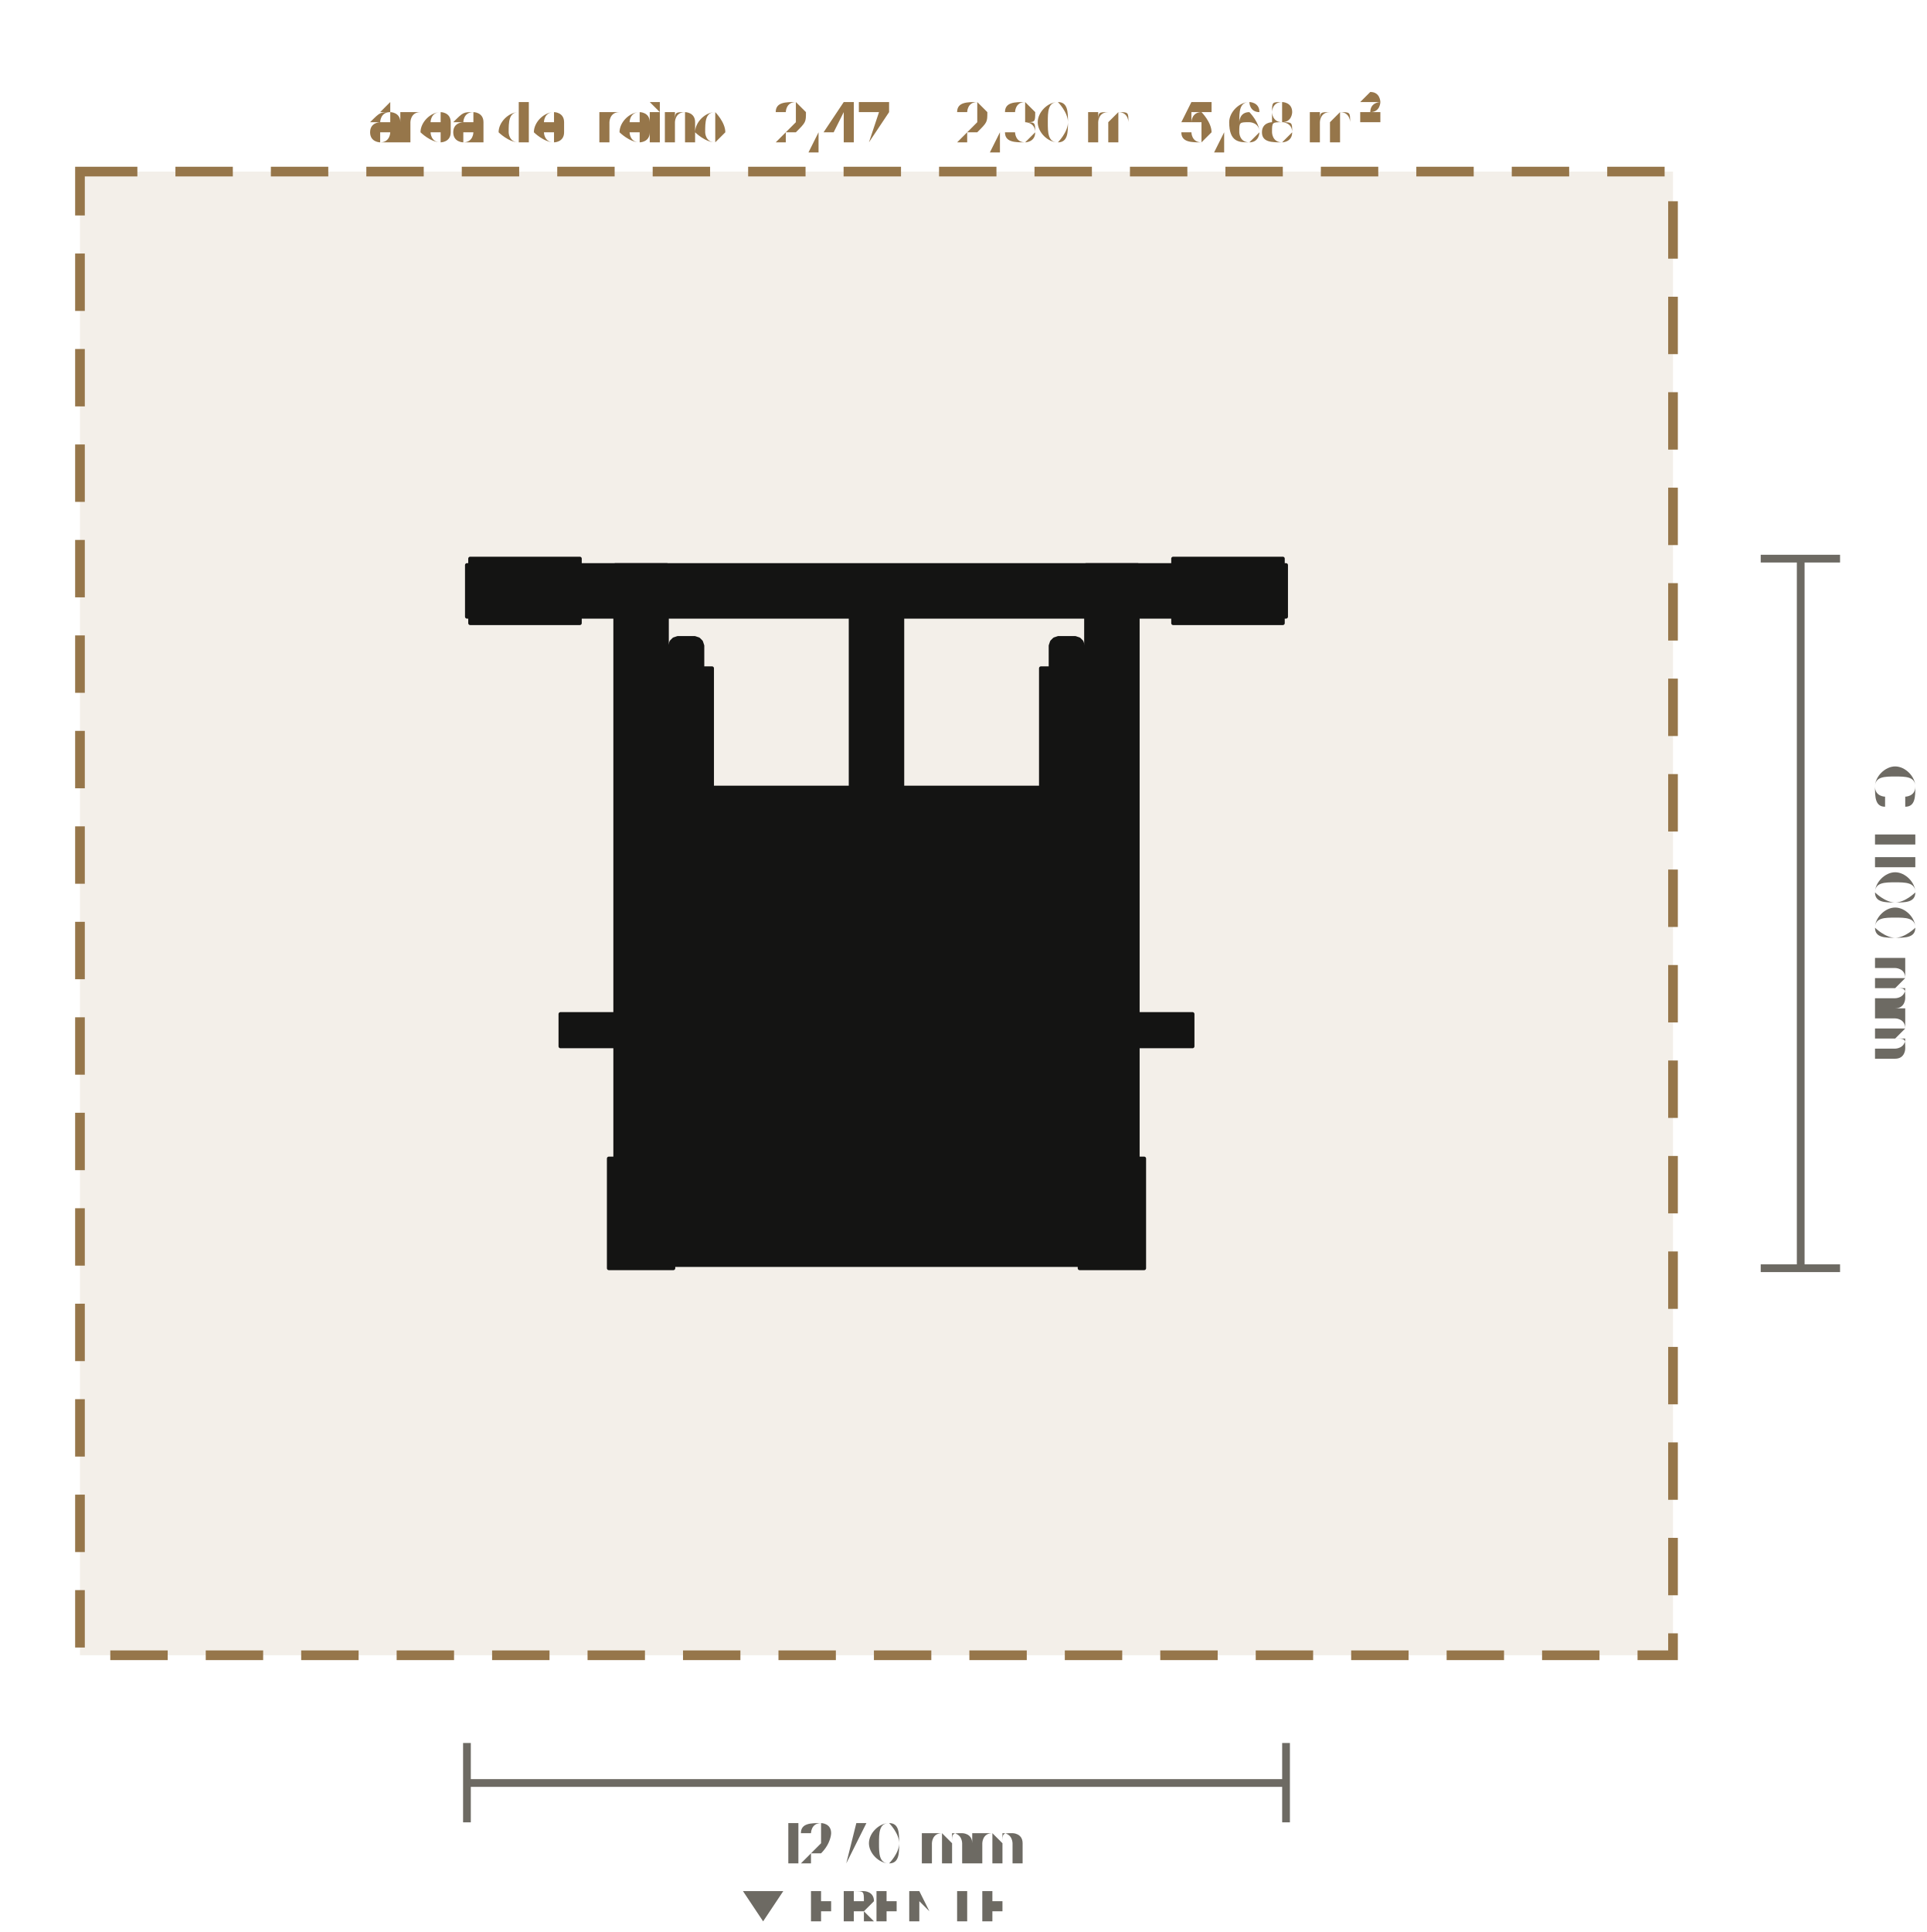
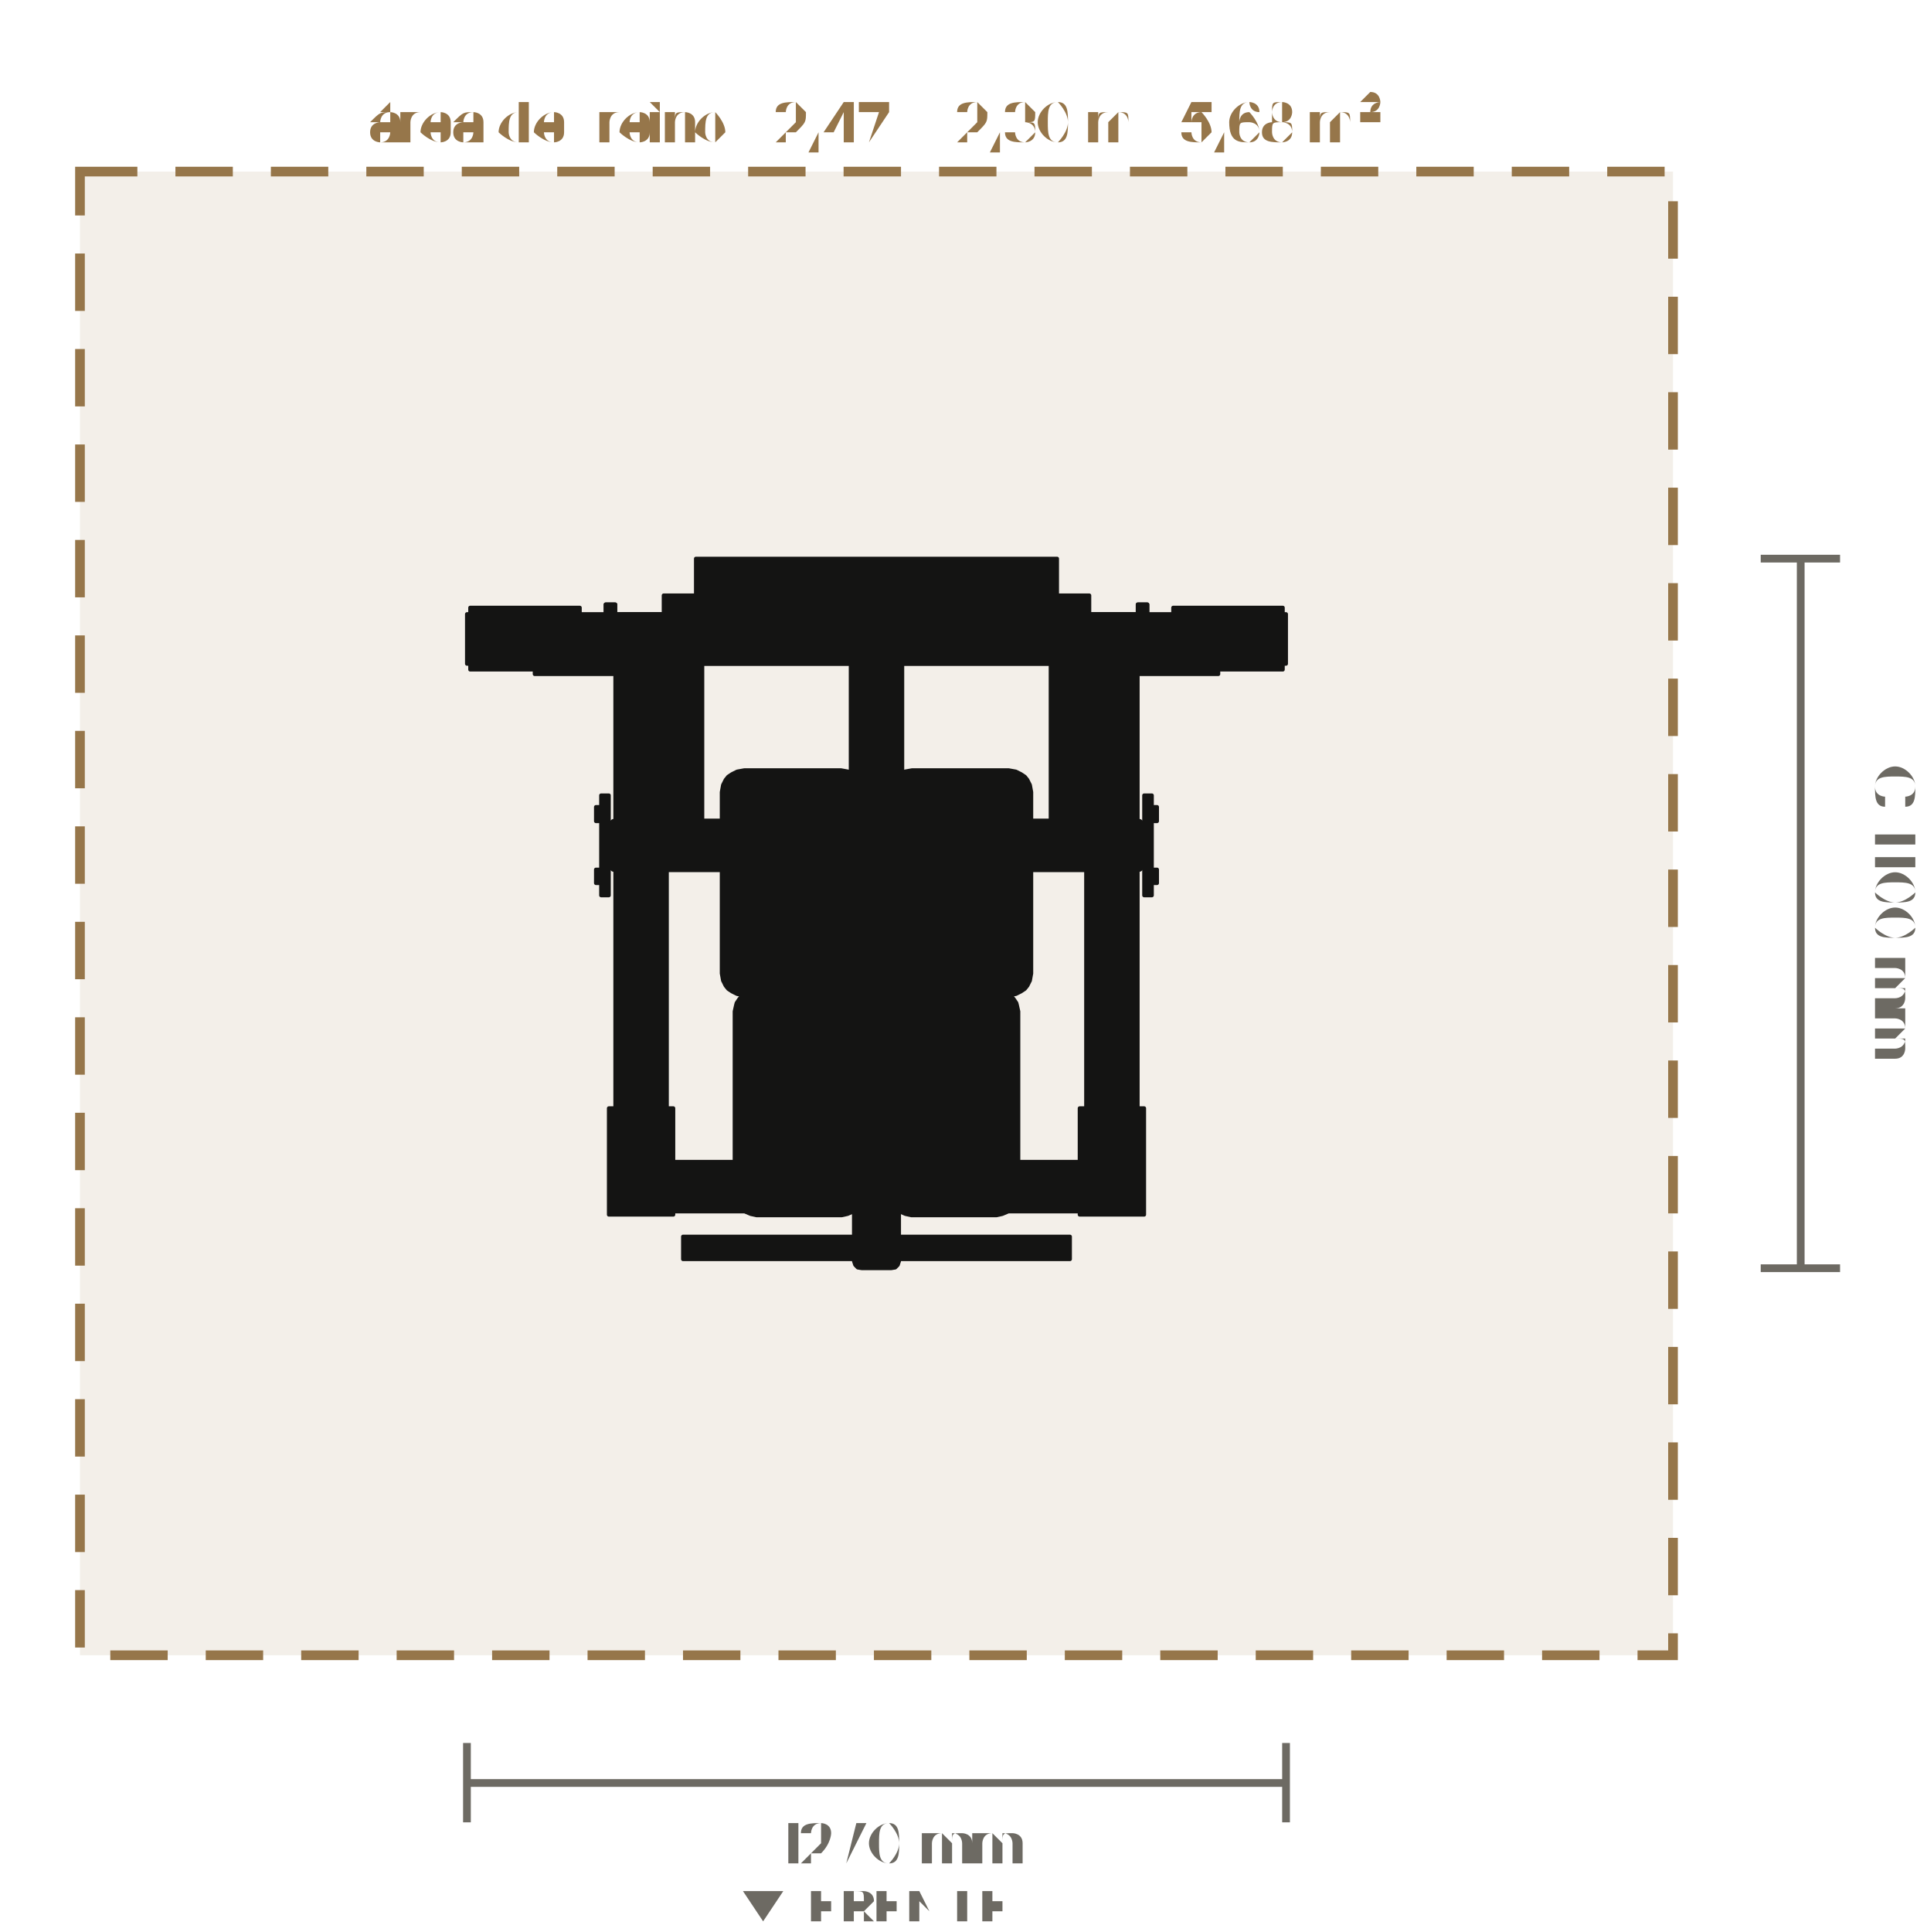
<svg xmlns="http://www.w3.org/2000/svg" viewBox="-1.359 -1.416 2.987 2.995" role="img" aria-label="Planta do Flexora em Pé de Peso Livre (LD-A031): 1270 × 1100 mm, com 60 cm de área de treino em volta" data-equipment="LD-A031" data-unit="m">
  <rect class="eq-zone" x="-1.235" y="-1.15" width="2.47" height="2.3" style="fill:#96764a;fill-opacity:.12;stroke:#96764a;stroke-width:0.015;stroke-dasharray:0.089 0.059" />
-   <text class="eq-zone-label" x="0" y="-1.195" style="font-family:Barlow,Inter,Arial,sans-serif;font-size:0.085px;fill:#96764a;text-anchor:middle">área de treino · 2,47 × 2,30 m · 5,68 m²</text>
+   <text class="eq-zone-label" x="0" y="-1.194" style="font-family:Barlow,Inter,Arial,sans-serif;font-size:0.085px;fill:#96764a;text-anchor:middle">área de treino · 2,47 × 2,30 m · 5,68 m²</text>
  <g class="eq-parts">
-     <polygon class="eq-part" points="-0.405,-0.54 -0.325,-0.54 -0.325,0.545 -0.405,0.545" style="fill:#141413;stroke:#141413;stroke-width:0.006;stroke-linejoin:round" />
-     <polygon class="eq-part" points="-0.63,-0.55 -0.46,-0.55 -0.46,-0.45 -0.63,-0.45" style="fill:#141413;stroke:#141413;stroke-width:0.006;stroke-linejoin:round" />
-     <polygon class="eq-part" points="-0.415,0.38 -0.315,0.38 -0.315,0.55 -0.415,0.55" style="fill:#141413;stroke:#141413;stroke-width:0.006;stroke-linejoin:round" />
-     <polygon class="eq-part" points="0.325,-0.54 0.405,-0.54 0.405,0.545 0.325,0.545" style="fill:#141413;stroke:#141413;stroke-width:0.006;stroke-linejoin:round" />
-     <polygon class="eq-part" points="0.46,-0.55 0.63,-0.55 0.63,-0.45 0.46,-0.45" style="fill:#141413;stroke:#141413;stroke-width:0.006;stroke-linejoin:round" />
-     <polygon class="eq-part" points="0.315,0.38 0.415,0.38 0.415,0.55 0.315,0.55" style="fill:#141413;stroke:#141413;stroke-width:0.006;stroke-linejoin:round" />
-     <polygon class="eq-part" points="-0.635,-0.54 0.635,-0.54 0.635,-0.46 -0.635,-0.46" style="fill:#141413;stroke:#141413;stroke-width:0.006;stroke-linejoin:round" />
-     <polygon class="eq-part" points="-0.365,0.465 0.365,0.465 0.365,0.545 -0.365,0.545" style="fill:#141413;stroke:#141413;stroke-width:0.006;stroke-linejoin:round" />
-     <polygon class="eq-part" points="-0.04,-0.5 0.04,-0.5 0.04,0.505 -0.04,0.505" style="fill:#141413;stroke:#141413;stroke-width:0.006;stroke-linejoin:round" />
-     <polygon class="eq-part" points="-0.36,0.465 -0.36,-0.135 0.36,-0.135 0.36,0.465" style="fill:#141413;stroke:#141413;stroke-width:0.006;stroke-linejoin:round" />
-     <polygon class="eq-part" points="-0.04,0.18 -0.04,0.111 0.04,0.105 0.04,0.111 0.04,0.18 -0.04,0.185" style="fill:#141413;stroke:#141413;stroke-width:0.006;stroke-linejoin:round" />
-     <polygon class="eq-part" points="-0.29,0.127 -0.29,0.124 -0.288,0.121 -0.286,0.119 -0.284,0.117 -0.281,0.116 -0.278,0.115 -0.242,0.115 -0.239,0.116 -0.236,0.117 -0.234,0.119 -0.232,0.121 -0.23,0.124 -0.23,0.127 -0.23,0.203 -0.23,0.206 -0.232,0.209 -0.234,0.212 -0.236,0.213 -0.239,0.215 -0.242,0.215 -0.278,0.215 -0.281,0.215 -0.284,0.213 -0.286,0.212 -0.288,0.209 -0.29,0.206 -0.29,0.203" style="fill:#141413;stroke:#141413;stroke-width:0.006;stroke-linejoin:round" />
-     <polygon class="eq-part" points="-0.305,0.126 -0.29,0.126 -0.29,0.236 -0.305,0.236" style="fill:#141413;stroke:#141413;stroke-width:0.006;stroke-linejoin:round" />
-     <polygon class="eq-part" points="-0.49,0.156 -0.305,0.156 -0.305,0.206 -0.49,0.206" style="fill:#141413;stroke:#141413;stroke-width:0.006;stroke-linejoin:round" />
-     <polygon class="eq-part" points="0.23,0.127 0.23,0.124 0.232,0.121 0.234,0.119 0.236,0.117 0.239,0.116 0.242,0.115 0.278,0.115 0.281,0.116 0.284,0.117 0.286,0.119 0.288,0.121 0.29,0.124 0.29,0.127 0.29,0.203 0.29,0.206 0.288,0.209 0.286,0.212 0.284,0.213 0.281,0.215 0.278,0.215 0.242,0.215 0.239,0.215 0.236,0.213 0.234,0.212 0.232,0.209 0.23,0.206 0.23,0.203" style="fill:#141413;stroke:#141413;stroke-width:0.006;stroke-linejoin:round" />
-     <polygon class="eq-part" points="0.29,0.126 0.305,0.126 0.305,0.236 0.29,0.236" style="fill:#141413;stroke:#141413;stroke-width:0.006;stroke-linejoin:round" />
-     <polygon class="eq-part" points="0.305,0.156 0.49,0.156 0.49,0.206 0.305,0.206" style="fill:#141413;stroke:#141413;stroke-width:0.006;stroke-linejoin:round" />
-     <polygon class="eq-part" points="-0.26,0.123 0.26,0.123 0.26,0.168 -0.26,0.168" style="fill:#141413;stroke:#141413;stroke-width:0.006;stroke-linejoin:round" />
-     <polygon class="eq-part" points="-0.24,0.125 0.24,0.125 0.24,0.245 -0.24,0.245" style="fill:#141413;stroke:#141413;stroke-width:0.006;stroke-linejoin:round" />
-     <polygon class="eq-part" points="-0.375,0.117 -0.375,0.114 -0.373,0.111 -0.371,0.109 -0.369,0.107 -0.366,0.106 -0.363,0.105 -0.307,0.105 -0.304,0.106 -0.301,0.107 -0.298,0.109 -0.297,0.111 -0.295,0.114 -0.295,0.117 -0.295,0.173 -0.295,0.176 -0.297,0.179 -0.298,0.182 -0.301,0.184 -0.304,0.185 -0.307,0.185 -0.363,0.185 -0.366,0.185 -0.369,0.184 -0.371,0.182 -0.373,0.179 -0.375,0.176 -0.375,0.173" style="fill:#141413;stroke:#141413;stroke-width:0.006;stroke-linejoin:round" />
-     <polygon class="eq-part" points="0.295,0.117 0.295,0.114 0.297,0.111 0.298,0.109 0.301,0.107 0.304,0.106 0.307,0.105 0.363,0.105 0.366,0.106 0.369,0.107 0.371,0.109 0.373,0.111 0.375,0.114 0.375,0.117 0.375,0.173 0.375,0.176 0.373,0.179 0.371,0.182 0.369,0.184 0.366,0.185 0.363,0.185 0.307,0.185 0.304,0.185 0.301,0.184 0.298,0.182 0.297,0.179 0.295,0.176 0.295,0.173" style="fill:#141413;stroke:#141413;stroke-width:0.006;stroke-linejoin:round" />
-     <polygon class="eq-part" points="-0.365,0.105 0.365,0.105 0.365,0.185 -0.365,0.185" style="fill:#141413;stroke:#141413;stroke-width:0.006;stroke-linejoin:round" />
-     <polygon class="eq-part" points="-0.387,0.065 -0.375,0.065 -0.375,0.225 -0.387,0.225" style="fill:#141413;stroke:#141413;stroke-width:0.006;stroke-linejoin:round" />
-     <polygon class="eq-part" points="-0.395,0.184 -0.387,0.184 -0.387,0.206 -0.395,0.206" style="fill:#141413;stroke:#141413;stroke-width:0.006;stroke-linejoin:round" />
-     <polygon class="eq-part" points="-0.395,0.084 -0.387,0.084 -0.387,0.106 -0.395,0.106" style="fill:#141413;stroke:#141413;stroke-width:0.006;stroke-linejoin:round" />
-     <polygon class="eq-part" points="0.375,0.065 0.387,0.065 0.387,0.225 0.375,0.225" style="fill:#141413;stroke:#141413;stroke-width:0.006;stroke-linejoin:round" />
-     <polygon class="eq-part" points="0.387,0.184 0.395,0.184 0.395,0.206 0.387,0.206" style="fill:#141413;stroke:#141413;stroke-width:0.006;stroke-linejoin:round" />
-     <polygon class="eq-part" points="0.387,0.084 0.395,0.084 0.395,0.106 0.387,0.106" style="fill:#141413;stroke:#141413;stroke-width:0.006;stroke-linejoin:round" />
-     <polygon class="eq-part" points="-0.19,-0.13 -0.188,-0.141 -0.184,-0.149 -0.18,-0.154 -0.174,-0.159 -0.166,-0.163 -0.155,-0.165 0.155,-0.165 0.166,-0.163 0.174,-0.159 0.18,-0.154 0.184,-0.149 0.188,-0.141 0.19,-0.13 0.19,0.06 0.188,0.071 0.184,0.08 0.18,0.085 0.174,0.089 0.166,0.093 0.155,0.095 -0.155,0.095 -0.166,0.093 -0.174,0.089 -0.18,0.085 -0.184,0.08 -0.188,0.071 -0.19,0.06" style="fill:#141413;stroke:#141413;stroke-width:0.006;stroke-linejoin:round" />
-     <polygon class="eq-part" points="-0.32,-0.415 -0.318,-0.421 -0.314,-0.425 -0.308,-0.427 -0.282,-0.427 -0.276,-0.425 -0.272,-0.421 -0.27,-0.415 -0.27,-0.127 -0.272,-0.121 -0.276,-0.116 -0.282,-0.115 -0.308,-0.115 -0.314,-0.116 -0.318,-0.121 -0.32,-0.127" style="fill:#141413;stroke:#141413;stroke-width:0.006;stroke-linejoin:round" />
-     <polygon class="eq-part" points="-0.32,0.057 -0.318,0.051 -0.314,0.047 -0.308,0.045 -0.282,0.045 -0.276,0.047 -0.272,0.051 -0.27,0.057 -0.27,0.346 -0.272,0.352 -0.276,0.356 -0.282,0.357 -0.308,0.357 -0.314,0.356 -0.318,0.352 -0.32,0.346" style="fill:#141413;stroke:#141413;stroke-width:0.006;stroke-linejoin:round" />
-     <polygon class="eq-part" points="-0.32,-0.165 -0.27,-0.165 -0.27,0.095 -0.32,0.095" style="fill:#141413;stroke:#141413;stroke-width:0.006;stroke-linejoin:round" />
-     <polygon class="eq-part" points="-0.32,-0.215 -0.27,-0.215 -0.27,0.145 -0.32,0.145" style="fill:#141413;stroke:#141413;stroke-width:0.006;stroke-linejoin:round" />
-     <polygon class="eq-part" points="-0.335,0.31 -0.335,-0.38 -0.255,-0.38 -0.255,0.31" style="fill:#141413;stroke:#141413;stroke-width:0.006;stroke-linejoin:round" />
-     <polygon class="eq-part" points="0.27,-0.415 0.272,-0.421 0.276,-0.425 0.282,-0.427 0.308,-0.427 0.314,-0.425 0.318,-0.421 0.32,-0.415 0.32,-0.127 0.318,-0.121 0.314,-0.116 0.308,-0.115 0.282,-0.115 0.276,-0.116 0.272,-0.121 0.27,-0.127" style="fill:#141413;stroke:#141413;stroke-width:0.006;stroke-linejoin:round" />
-     <polygon class="eq-part" points="0.27,0.057 0.272,0.051 0.276,0.047 0.282,0.045 0.308,0.045 0.314,0.047 0.318,0.051 0.32,0.057 0.32,0.346 0.318,0.352 0.314,0.356 0.308,0.357 0.282,0.357 0.276,0.356 0.272,0.352 0.27,0.346" style="fill:#141413;stroke:#141413;stroke-width:0.006;stroke-linejoin:round" />
-     <polygon class="eq-part" points="0.27,-0.165 0.32,-0.165 0.32,0.095 0.27,0.095" style="fill:#141413;stroke:#141413;stroke-width:0.006;stroke-linejoin:round" />
-     <polygon class="eq-part" points="0.27,-0.215 0.32,-0.215 0.32,0.145 0.27,0.145" style="fill:#141413;stroke:#141413;stroke-width:0.006;stroke-linejoin:round" />
-     <polygon class="eq-part" points="0.255,0.31 0.255,-0.38 0.335,-0.38 0.335,0.31" style="fill:#141413;stroke:#141413;stroke-width:0.006;stroke-linejoin:round" />
-     <polygon class="eq-part" points="-0.295,-0.195 0.295,-0.195 0.295,-0.135 -0.295,-0.135" style="fill:#141413;stroke:#141413;stroke-width:0.006;stroke-linejoin:round" />
-     <polygon class="eq-part" points="-0.295,0.07 0.295,0.07 0.295,0.12 -0.295,0.12" style="fill:#141413;stroke:#141413;stroke-width:0.006;stroke-linejoin:round" />
-     <polygon class="eq-part" points="-0.365,-0.075 0.365,-0.075 0.365,0.005 -0.365,0.005" style="fill:#141413;stroke:#141413;stroke-width:0.006;stroke-linejoin:round" />
-     <polygon class="eq-part" points="-0.347,-0.115 -0.335,-0.115 -0.335,0.045 -0.347,0.045" style="fill:#141413;stroke:#141413;stroke-width:0.006;stroke-linejoin:round" />
-     <polygon class="eq-part" points="-0.355,0.004 -0.347,0.004 -0.347,0.026 -0.355,0.026" style="fill:#141413;stroke:#141413;stroke-width:0.006;stroke-linejoin:round" />
-     <polygon class="eq-part" points="-0.355,-0.096 -0.347,-0.096 -0.347,-0.074 -0.355,-0.074" style="fill:#141413;stroke:#141413;stroke-width:0.006;stroke-linejoin:round" />
-     <polygon class="eq-part" points="0.335,-0.115 0.347,-0.115 0.347,0.045 0.335,0.045" style="fill:#141413;stroke:#141413;stroke-width:0.006;stroke-linejoin:round" />
-     <polygon class="eq-part" points="0.347,0.004 0.355,0.004 0.355,0.026 0.347,0.026" style="fill:#141413;stroke:#141413;stroke-width:0.006;stroke-linejoin:round" />
-     <polygon class="eq-part" points="0.347,-0.096 0.355,-0.096 0.355,-0.074 0.347,-0.074" style="fill:#141413;stroke:#141413;stroke-width:0.006;stroke-linejoin:round" />
+     <polygon class="eq-part" points="-0.405,-0.464 -0.325,-0.464 -0.325,0.462 -0.405,0.462" style="fill:#141413;stroke:#141413;stroke-width:0.006;stroke-linejoin:round" />
+     <polygon class="eq-part" points="-0.63,-0.474 -0.46,-0.474 -0.46,-0.378 -0.63,-0.378" style="fill:#141413;stroke:#141413;stroke-width:0.006;stroke-linejoin:round" />
+     <polygon class="eq-part" points="-0.415,0.302 -0.315,0.302 -0.315,0.467 -0.415,0.467" style="fill:#141413;stroke:#141413;stroke-width:0.006;stroke-linejoin:round" />
+     <polygon class="eq-part" points="0.325,-0.464 0.405,-0.464 0.405,0.462 0.325,0.462" style="fill:#141413;stroke:#141413;stroke-width:0.006;stroke-linejoin:round" />
+     <polygon class="eq-part" points="0.46,-0.474 0.63,-0.474 0.63,-0.378 0.46,-0.378" style="fill:#141413;stroke:#141413;stroke-width:0.006;stroke-linejoin:round" />
+     <polygon class="eq-part" points="0.315,0.302 0.415,0.302 0.415,0.467 0.315,0.467" style="fill:#141413;stroke:#141413;stroke-width:0.006;stroke-linejoin:round" />
+     <polygon class="eq-part" points="-0.635,-0.464 0.635,-0.464 0.635,-0.387 -0.635,-0.387" style="fill:#141413;stroke:#141413;stroke-width:0.006;stroke-linejoin:round" />
+     <polygon class="eq-part" points="-0.365,0.385 0.365,0.385 0.365,0.462 -0.365,0.462" style="fill:#141413;stroke:#141413;stroke-width:0.006;stroke-linejoin:round" />
+     <polygon class="eq-part" points="-0.04,-0.426 0.04,-0.426 0.04,0.423 -0.04,0.423" style="fill:#141413;stroke:#141413;stroke-width:0.006;stroke-linejoin:round" />
+     <polygon class="eq-part" points="-0.035,-0.07 -0.035,-0.073 -0.033,-0.076 -0.032,-0.078 -0.029,-0.08 -0.026,-0.081 -0.023,-0.081 0.023,-0.081 0.026,-0.081 0.029,-0.08 0.032,-0.078 0.033,-0.076 0.035,-0.073 0.035,-0.07 0.035,-0.025 0.035,-0.022 0.033,-0.019 0.032,-0.017 0.029,-0.015 0.026,-0.014 0.023,-0.014 -0.023,-0.014 -0.026,-0.014 -0.029,-0.015 -0.032,-0.017 -0.033,-0.019 -0.035,-0.022 -0.035,-0.025" style="fill:#141413;stroke:#141413;stroke-width:0.006;stroke-linejoin:round" />
+     <polygon class="eq-part" points="-0.24,-0.188 -0.238,-0.199 -0.234,-0.207 -0.23,-0.212 -0.224,-0.216 -0.216,-0.22 -0.205,-0.222 -0.055,-0.222 -0.044,-0.22 -0.036,-0.216 -0.03,-0.212 -0.026,-0.207 -0.022,-0.199 -0.02,-0.188 -0.02,0.093 -0.022,0.104 -0.026,0.112 -0.03,0.117 -0.036,0.121 -0.044,0.125 -0.055,0.127 -0.205,0.127 -0.216,0.125 -0.224,0.121 -0.23,0.117 -0.234,0.112 -0.238,0.104 -0.24,0.093" style="fill:#141413;stroke:#141413;stroke-width:0.006;stroke-linejoin:round" />
+     <polygon class="eq-part" points="0.02,-0.188 0.022,-0.199 0.026,-0.207 0.03,-0.212 0.036,-0.216 0.044,-0.22 0.055,-0.222 0.205,-0.222 0.216,-0.22 0.224,-0.216 0.23,-0.212 0.234,-0.207 0.238,-0.199 0.24,-0.188 0.24,0.093 0.238,0.104 0.234,0.112 0.23,0.117 0.224,0.121 0.216,0.125 0.205,0.127 0.055,0.127 0.044,0.125 0.036,0.121 0.03,0.117 0.026,0.112 0.022,0.104 0.02,0.093" style="fill:#141413;stroke:#141413;stroke-width:0.006;stroke-linejoin:round" />
+     <polygon class="eq-part" points="-0.22,0.152 -0.218,0.143 -0.217,0.139 -0.213,0.133 -0.208,0.127 -0.202,0.124 -0.195,0.121 -0.186,0.119 -0.054,0.119 -0.045,0.121 -0.038,0.124 -0.032,0.127 -0.027,0.133 -0.023,0.139 -0.022,0.143 -0.02,0.152 -0.02,0.435 -0.022,0.444 -0.023,0.448 -0.027,0.454 -0.032,0.46 -0.038,0.463 -0.045,0.466 -0.054,0.468 -0.186,0.468 -0.195,0.466 -0.202,0.463 -0.208,0.46 -0.213,0.454 -0.217,0.448 -0.218,0.444 -0.22,0.435" style="fill:#141413;stroke:#141413;stroke-width:0.006;stroke-linejoin:round" />
+     <polygon class="eq-part" points="0.02,0.152 0.022,0.143 0.023,0.139 0.027,0.133 0.032,0.127 0.038,0.124 0.045,0.121 0.054,0.119 0.186,0.119 0.195,0.121 0.202,0.124 0.208,0.127 0.213,0.133 0.217,0.139 0.218,0.143 0.22,0.152 0.22,0.435 0.218,0.444 0.217,0.448 0.213,0.454 0.208,0.46 0.202,0.463 0.195,0.466 0.186,0.468 0.054,0.468 0.045,0.466 0.038,0.463 0.032,0.46 0.027,0.454 0.023,0.448 0.022,0.444 0.02,0.435" style="fill:#141413;stroke:#141413;stroke-width:0.006;stroke-linejoin:round" />
+     <polygon class="eq-part" points="-0.035,0.271 -0.033,0.265 -0.029,0.261 -0.023,0.259 0.023,0.259 0.029,0.261 0.033,0.265 0.035,0.271 0.035,0.539 0.033,0.545 0.029,0.549 0.023,0.55 -0.023,0.55 -0.029,0.549 -0.033,0.545 -0.035,0.539" style="fill:#141413;stroke:#141413;stroke-width:0.006;stroke-linejoin:round" />
+     <polygon class="eq-part" points="-0.3,0.501 0.3,0.501 0.3,0.536 -0.3,0.536" style="fill:#141413;stroke:#141413;stroke-width:0.006;stroke-linejoin:round" />
+     <polygon class="eq-part" points="-0.04,-0.144 0.04,-0.144 0.04,-0.067 -0.04,-0.067" style="fill:#141413;stroke:#141413;stroke-width:0.006;stroke-linejoin:round" />
+     <polygon class="eq-part" points="0.27,-0.493 0.27,-0.493 0.272,-0.493 0.274,-0.493 0.276,-0.493 0.279,-0.493 0.282,-0.493 0.318,-0.493 0.321,-0.493 0.324,-0.493 0.327,-0.493 0.328,-0.493 0.33,-0.493 0.33,-0.493 0.33,-0.105 0.33,-0.104 0.328,-0.104 0.327,-0.104 0.324,-0.104 0.321,-0.104 0.318,-0.104 0.282,-0.104 0.279,-0.104 0.276,-0.104 0.274,-0.104 0.272,-0.104 0.27,-0.104 0.27,-0.105" style="fill:#141413;stroke:#141413;stroke-width:0.006;stroke-linejoin:round" />
+     <polygon class="eq-part" points="0.33,-0.449 0.345,-0.449 0.345,-0.342 0.33,-0.342" style="fill:#141413;stroke:#141413;stroke-width:0.006;stroke-linejoin:round" />
+     <polygon class="eq-part" points="0.345,-0.42 0.53,-0.42 0.53,-0.371 0.345,-0.371" style="fill:#141413;stroke:#141413;stroke-width:0.006;stroke-linejoin:round" />
+     <polygon class="eq-part" points="-0.33,-0.493 -0.33,-0.493 -0.328,-0.493 -0.327,-0.493 -0.324,-0.493 -0.321,-0.493 -0.318,-0.493 -0.282,-0.493 -0.279,-0.493 -0.276,-0.493 -0.274,-0.493 -0.272,-0.493 -0.27,-0.493 -0.27,-0.493 -0.27,-0.105 -0.27,-0.104 -0.272,-0.104 -0.274,-0.104 -0.276,-0.104 -0.279,-0.104 -0.282,-0.104 -0.318,-0.104 -0.321,-0.104 -0.324,-0.104 -0.327,-0.104 -0.328,-0.104 -0.33,-0.104 -0.33,-0.105" style="fill:#141413;stroke:#141413;stroke-width:0.006;stroke-linejoin:round" />
+     <polygon class="eq-part" points="-0.345,-0.449 -0.33,-0.449 -0.33,-0.342 -0.345,-0.342" style="fill:#141413;stroke:#141413;stroke-width:0.006;stroke-linejoin:round" />
+     <polygon class="eq-part" points="-0.53,-0.42 -0.345,-0.42 -0.345,-0.371 -0.53,-0.371" style="fill:#141413;stroke:#141413;stroke-width:0.006;stroke-linejoin:round" />
+     <polygon class="eq-part" points="-0.3,-0.127 0.3,-0.127 0.3,-0.084 -0.3,-0.084" style="fill:#141413;stroke:#141413;stroke-width:0.006;stroke-linejoin:round" />
+     <polygon class="eq-part" points="-0.28,-0.55 0.28,-0.55 0.28,-0.434 -0.28,-0.434" style="fill:#141413;stroke:#141413;stroke-width:0.006;stroke-linejoin:round" />
+     <polygon class="eq-part" points="0.335,-0.133 0.335,-0.136 0.337,-0.138 0.339,-0.141 0.341,-0.143 0.344,-0.144 0.347,-0.144 0.403,-0.144 0.406,-0.144 0.409,-0.143 0.411,-0.141 0.413,-0.138 0.415,-0.136 0.415,-0.133 0.415,-0.079 0.415,-0.075 0.413,-0.073 0.411,-0.07 0.409,-0.068 0.406,-0.067 0.403,-0.067 0.347,-0.067 0.344,-0.067 0.341,-0.068 0.339,-0.07 0.337,-0.073 0.335,-0.075 0.335,-0.079" style="fill:#141413;stroke:#141413;stroke-width:0.006;stroke-linejoin:round" />
+     <polygon class="eq-part" points="-0.415,-0.133 -0.415,-0.136 -0.413,-0.138 -0.411,-0.141 -0.409,-0.143 -0.406,-0.144 -0.403,-0.144 -0.347,-0.144 -0.344,-0.144 -0.341,-0.143 -0.339,-0.141 -0.337,-0.138 -0.335,-0.136 -0.335,-0.133 -0.335,-0.079 -0.335,-0.075 -0.337,-0.073 -0.339,-0.07 -0.341,-0.068 -0.344,-0.067 -0.347,-0.067 -0.403,-0.067 -0.406,-0.067 -0.409,-0.068 -0.411,-0.07 -0.413,-0.073 -0.415,-0.075 -0.415,-0.079" style="fill:#141413;stroke:#141413;stroke-width:0.006;stroke-linejoin:round" />
+     <polygon class="eq-part" points="-0.375,-0.144 0.375,-0.144 0.375,-0.067 -0.375,-0.067" style="fill:#141413;stroke:#141413;stroke-width:0.006;stroke-linejoin:round" />
+     <polygon class="eq-part" points="0.415,-0.183 0.427,-0.183 0.427,-0.028 0.415,-0.028" style="fill:#141413;stroke:#141413;stroke-width:0.006;stroke-linejoin:round" />
+     <polygon class="eq-part" points="0.427,-0.165 0.435,-0.165 0.435,-0.143 0.427,-0.143" style="fill:#141413;stroke:#141413;stroke-width:0.006;stroke-linejoin:round" />
+     <polygon class="eq-part" points="0.427,-0.068 0.435,-0.068 0.435,-0.047 0.427,-0.047" style="fill:#141413;stroke:#141413;stroke-width:0.006;stroke-linejoin:round" />
+     <polygon class="eq-part" points="-0.427,-0.183 -0.415,-0.183 -0.415,-0.028 -0.427,-0.028" style="fill:#141413;stroke:#141413;stroke-width:0.006;stroke-linejoin:round" />
+     <polygon class="eq-part" points="-0.435,-0.165 -0.427,-0.165 -0.427,-0.143 -0.435,-0.143" style="fill:#141413;stroke:#141413;stroke-width:0.006;stroke-linejoin:round" />
+     <polygon class="eq-part" points="-0.435,-0.068 -0.427,-0.068 -0.427,-0.047 -0.435,-0.047" style="fill:#141413;stroke:#141413;stroke-width:0.006;stroke-linejoin:round" />
+     <polygon class="eq-part" points="-0.405,-0.453 -0.403,-0.459 -0.399,-0.463 -0.393,-0.464 0.393,-0.464 0.399,-0.463 0.403,-0.459 0.405,-0.453 0.405,-0.399 0.403,-0.393 0.399,-0.389 0.393,-0.387 -0.393,-0.387 -0.399,-0.389 -0.403,-0.393 -0.405,-0.399" style="fill:#141413;stroke:#141413;stroke-width:0.006;stroke-linejoin:round" />
+     <polygon class="eq-part" points="0.34,-0.437 0.34,-0.439 0.342,-0.442 0.344,-0.444 0.346,-0.445 0.349,-0.446 0.352,-0.447 0.378,-0.447 0.381,-0.446 0.384,-0.445 0.387,-0.444 0.388,-0.442 0.39,-0.439 0.39,-0.437 0.39,-0.029 0.39,-0.026 0.388,-0.024 0.387,-0.021 0.384,-0.02 0.381,-0.019 0.378,-0.018 0.352,-0.018 0.349,-0.019 0.346,-0.02 0.344,-0.021 0.342,-0.024 0.34,-0.026 0.34,-0.029" style="fill:#141413;stroke:#141413;stroke-width:0.006;stroke-linejoin:round" />
+     <polygon class="eq-part" points="0.405,-0.479 0.42,-0.479 0.42,-0.373 0.405,-0.373" style="fill:#141413;stroke:#141413;stroke-width:0.006;stroke-linejoin:round" />
+     <polygon class="eq-part" points="0.42,-0.45 0.585,-0.45 0.585,-0.402 0.42,-0.402" style="fill:#141413;stroke:#141413;stroke-width:0.006;stroke-linejoin:round" />
+     <polygon class="eq-part" points="0.405,-0.479 0.42,-0.479 0.42,-0.373 0.405,-0.373" style="fill:#141413;stroke:#141413;stroke-width:0.006;stroke-linejoin:round" />
+     <polygon class="eq-part" points="0.42,-0.45 0.585,-0.45 0.585,-0.402 0.42,-0.402" style="fill:#141413;stroke:#141413;stroke-width:0.006;stroke-linejoin:round" />
+     <polygon class="eq-part" points="-0.39,-0.437 -0.39,-0.439 -0.388,-0.442 -0.387,-0.444 -0.384,-0.445 -0.381,-0.446 -0.378,-0.447 -0.352,-0.447 -0.349,-0.446 -0.346,-0.445 -0.344,-0.444 -0.342,-0.442 -0.34,-0.439 -0.34,-0.437 -0.34,-0.029 -0.34,-0.026 -0.342,-0.024 -0.344,-0.021 -0.346,-0.02 -0.349,-0.019 -0.352,-0.018 -0.378,-0.018 -0.381,-0.019 -0.384,-0.02 -0.387,-0.021 -0.388,-0.024 -0.39,-0.026 -0.39,-0.029" style="fill:#141413;stroke:#141413;stroke-width:0.006;stroke-linejoin:round" />
+     <polygon class="eq-part" points="-0.42,-0.479 -0.405,-0.479 -0.405,-0.373 -0.42,-0.373" style="fill:#141413;stroke:#141413;stroke-width:0.006;stroke-linejoin:round" />
+     <polygon class="eq-part" points="-0.585,-0.45 -0.42,-0.45 -0.42,-0.402 -0.585,-0.402" style="fill:#141413;stroke:#141413;stroke-width:0.006;stroke-linejoin:round" />
+     <polygon class="eq-part" points="-0.42,-0.479 -0.405,-0.479 -0.405,-0.373 -0.42,-0.373" style="fill:#141413;stroke:#141413;stroke-width:0.006;stroke-linejoin:round" />
+     <polygon class="eq-part" points="-0.585,-0.45 -0.42,-0.45 -0.42,-0.402 -0.585,-0.402" style="fill:#141413;stroke:#141413;stroke-width:0.006;stroke-linejoin:round" />
  </g>
  <line class="eq-dim" x1="-0.635" y1="1.348" x2="0.635" y2="1.348" style="stroke:#6d6a63;stroke-width:0.012" />
  <line class="eq-dim" x1="-0.635" y1="1.286" x2="-0.635" y2="1.409" style="stroke:#6d6a63;stroke-width:0.012" />
  <line class="eq-dim" x1="0.635" y1="1.286" x2="0.635" y2="1.409" style="stroke:#6d6a63;stroke-width:0.012" />
  <text class="eq-text" x="0" y="1.472" style="font-family:Barlow,Inter,Arial,sans-serif;font-size:0.089px;fill:#6d6a63;text-anchor:middle">L 1270 mm</text>
  <line class="eq-dim" x1="1.433" y1="-0.55" x2="1.433" y2="0.55" style="stroke:#6d6a63;stroke-width:0.012" />
  <line class="eq-dim" x1="1.371" y1="-0.55" x2="1.494" y2="-0.55" style="stroke:#6d6a63;stroke-width:0.012" />
  <line class="eq-dim" x1="1.371" y1="0.55" x2="1.494" y2="0.55" style="stroke:#6d6a63;stroke-width:0.012" />
  <text class="eq-text" x="1.548" y="0" transform="rotate(90 1.5482 0)" style="font-family:Barlow,Inter,Arial,sans-serif;font-size:0.089px;fill:#6d6a63;text-anchor:middle">C 1100 mm</text>
  <text class="eq-text" x="0" y="1.561" style="font-family:Barlow,Inter,Arial,sans-serif;font-size:0.089px;fill:#6d6a63;text-anchor:middle;font-size:0.071px;letter-spacing:.1em">▼ FRENTE</text>
</svg>
